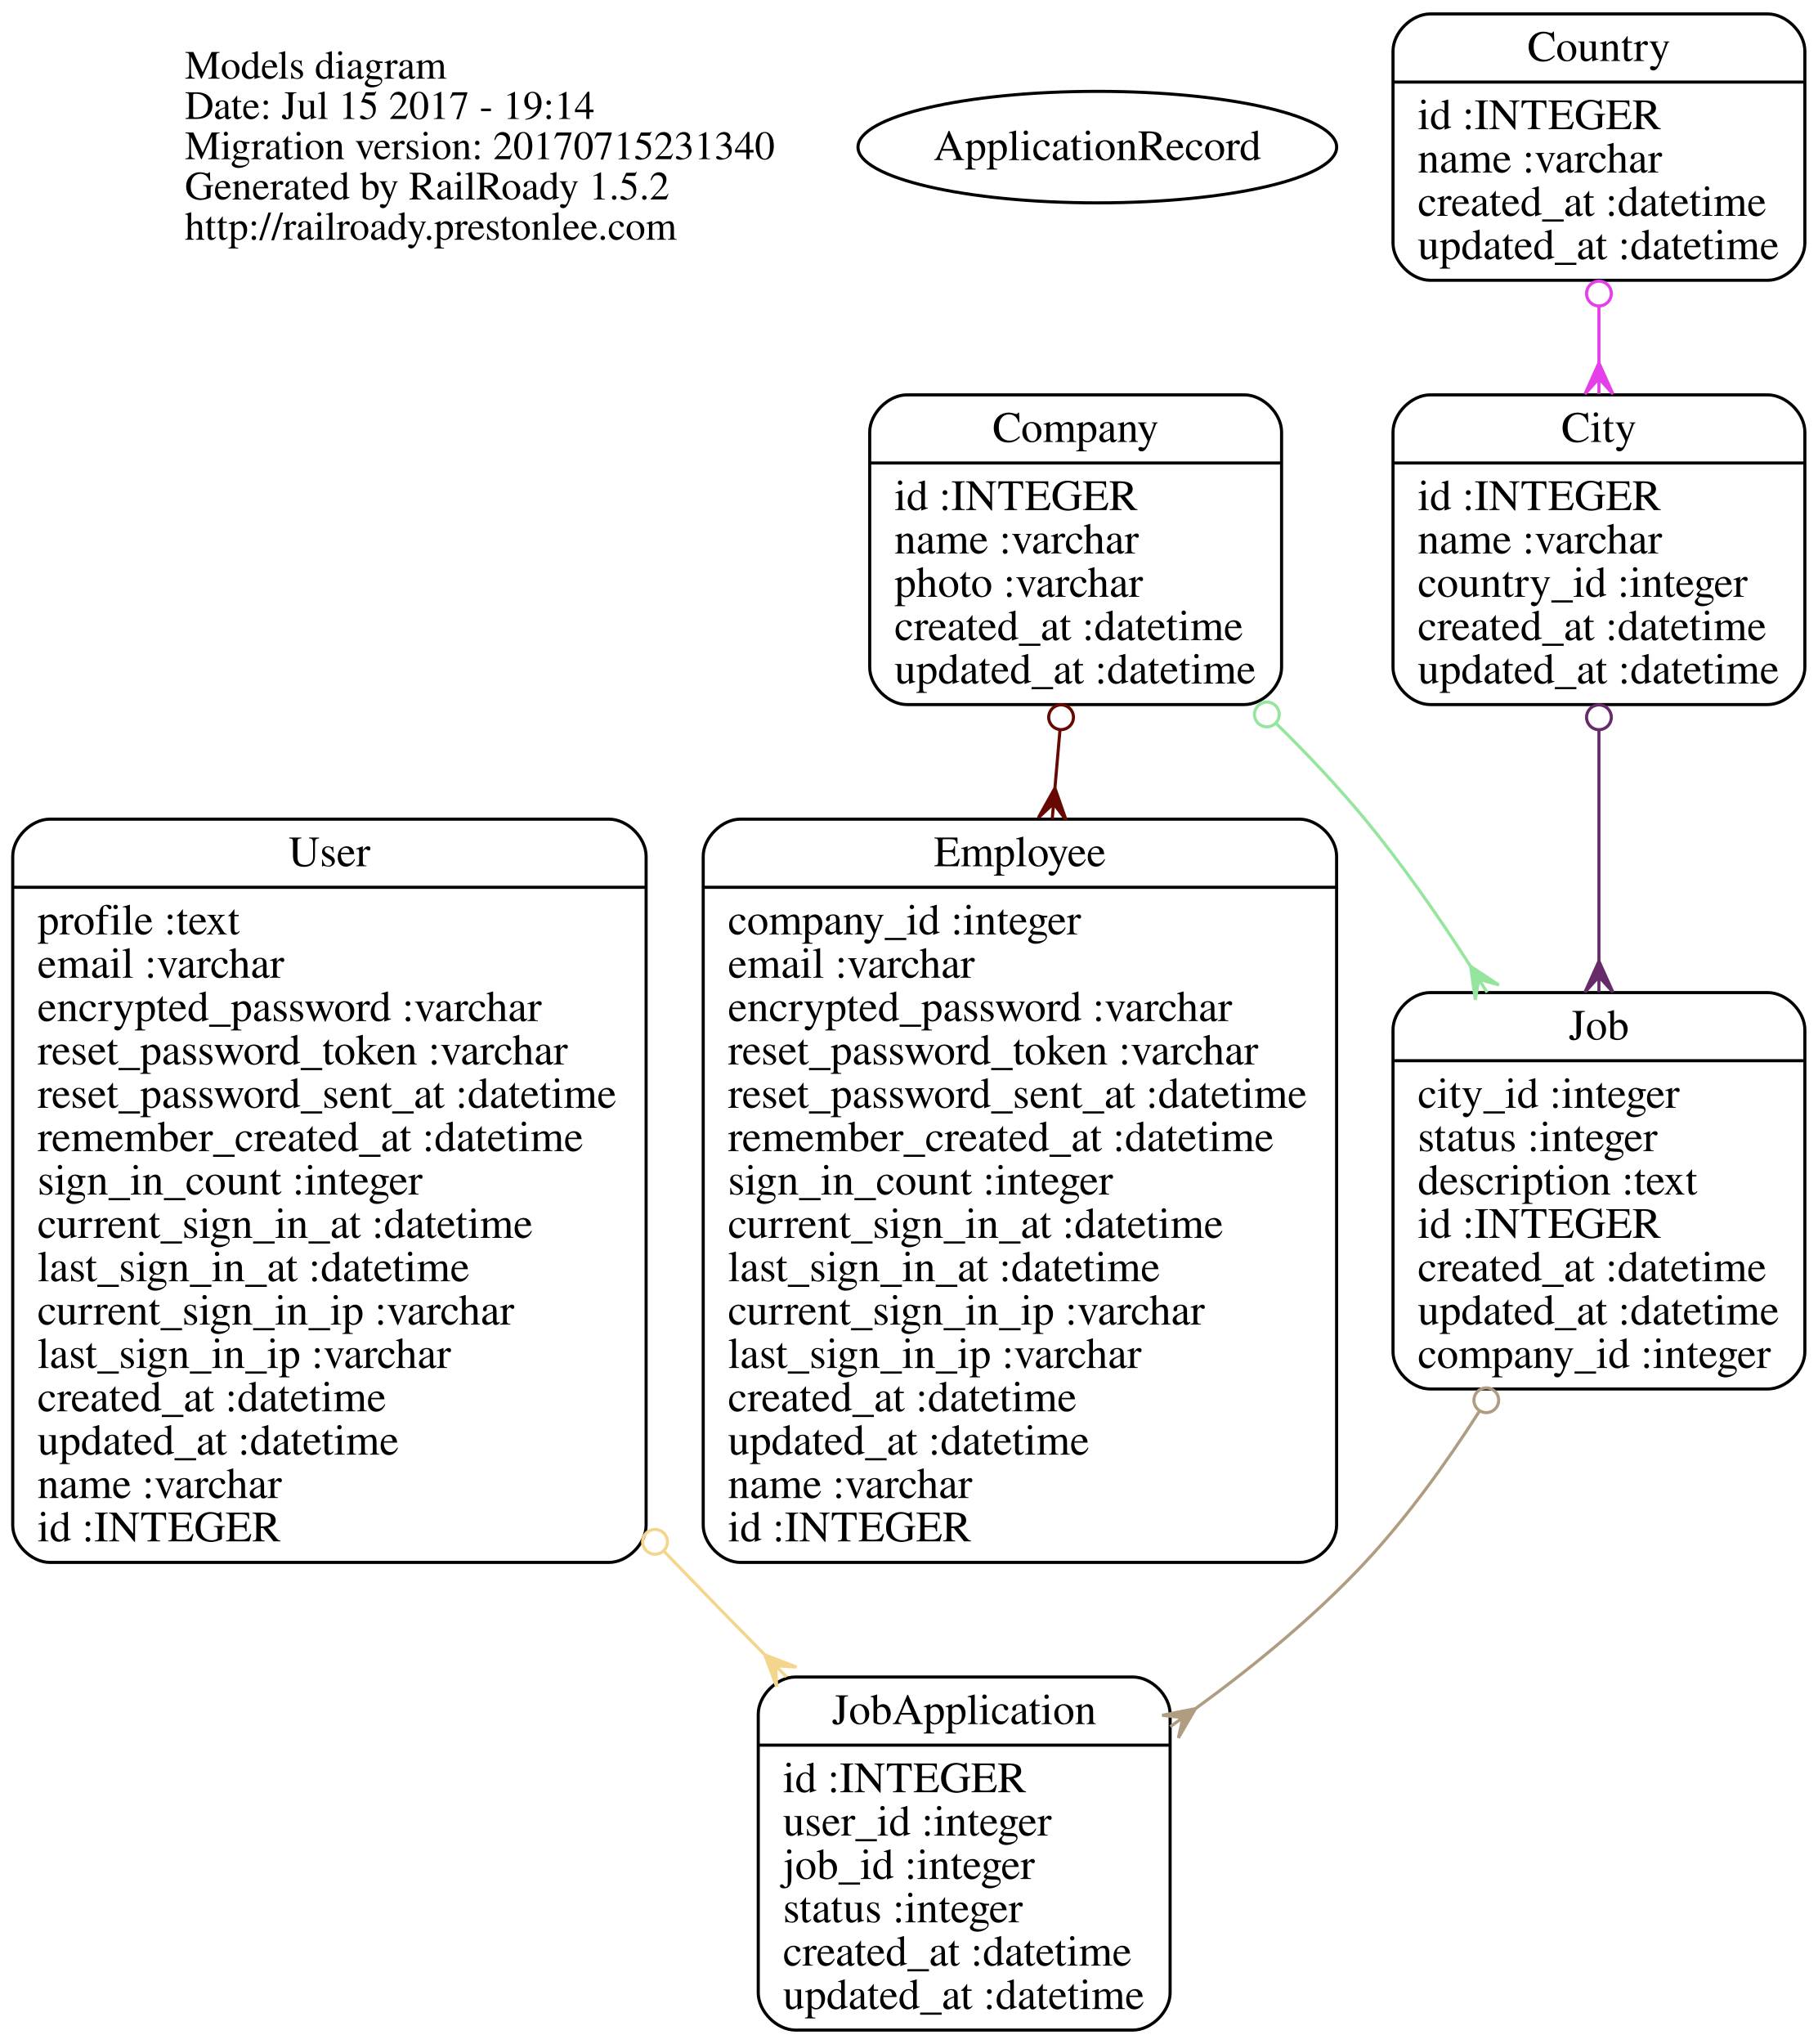
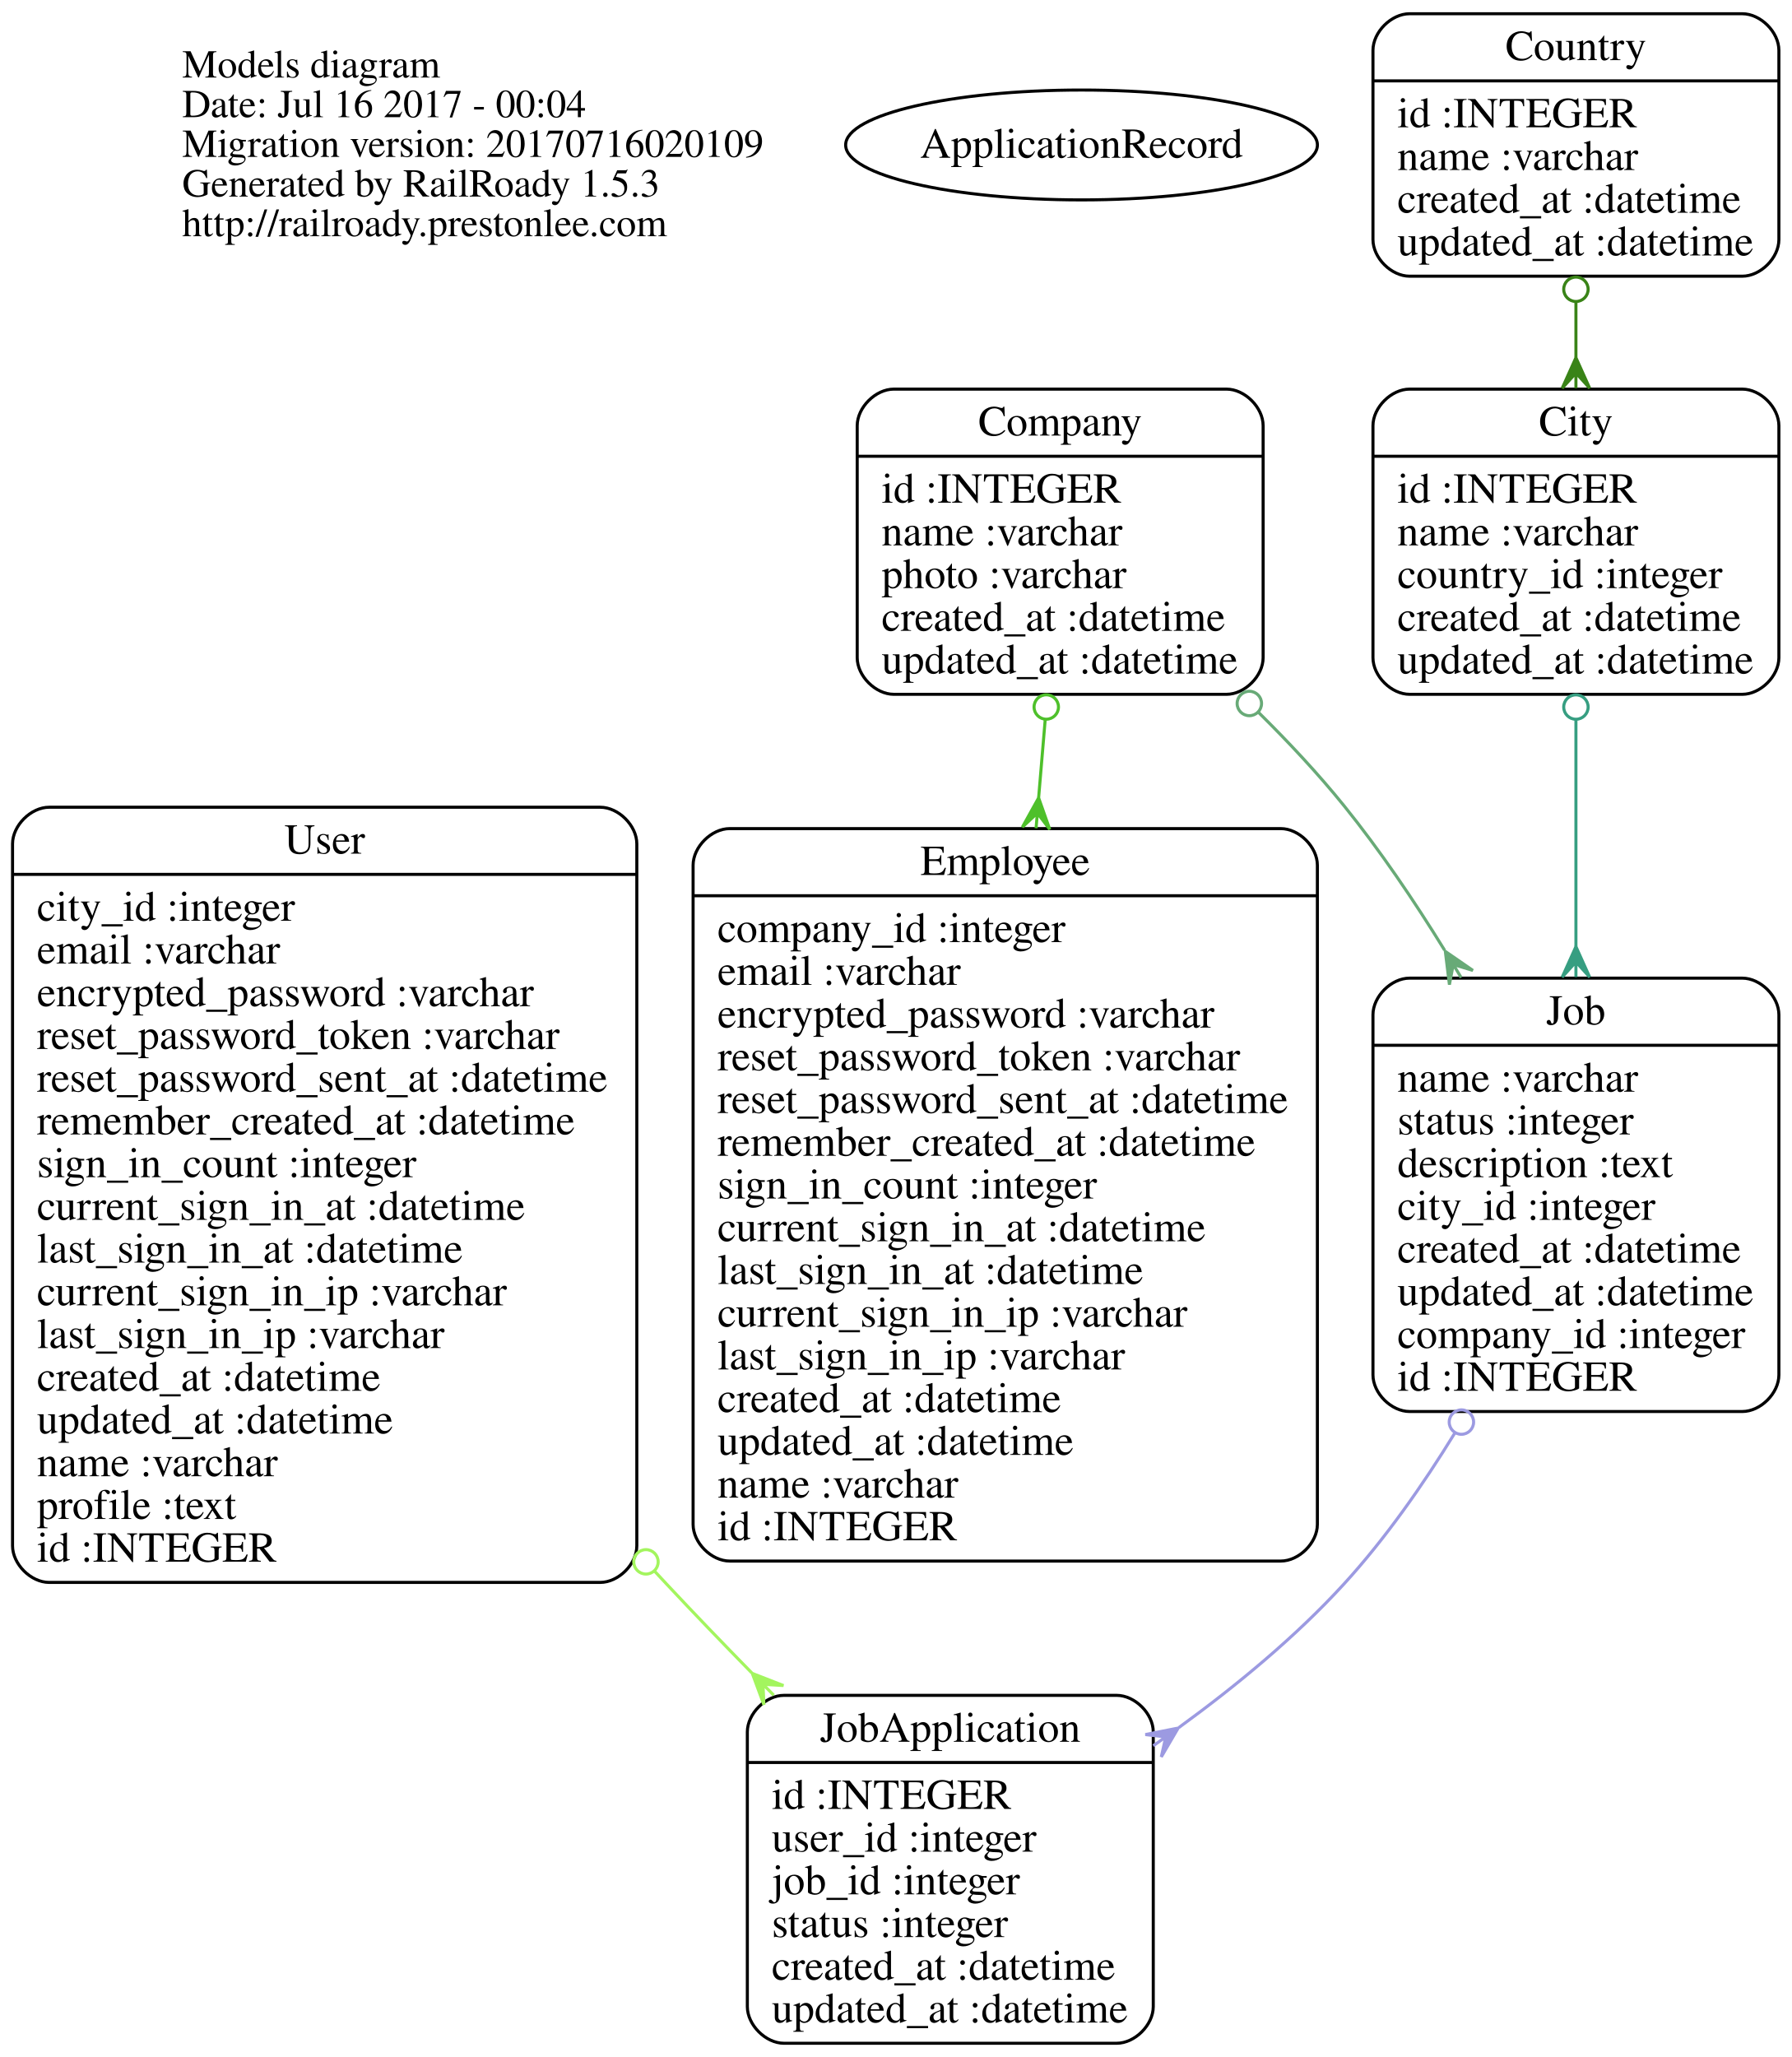
- <svg xmlns="http://www.w3.org/2000/svg" width="587pt" height="660pt" viewBox="0.00 0.00 586.78 660.00">
-   <g id="graph0" class="graph" transform="scale(1 1) rotate(0) translate(4 656)">
-     <polygon fill="transparent" stroke="transparent" points="-4,4 -4,-656 582.783,-656 582.783,4 -4,4" />
+ <svg xmlns="http://www.w3.org/2000/svg" width="587pt" height="674pt" viewBox="0.00 0.00 586.78 674.00">
+   <g id="graph0" class="graph" transform="scale(1 1) rotate(0) translate(4 670)">
+     <polygon fill="transparent" stroke="transparent" points="-4,4 -4,-670 582.783,-670 582.783,4 -4,4" />
    <g id="node1" class="node">
-       <text text-anchor="start" x="55.59" y="-630.6" font-family="Times,serif" font-size="13.00" fill="#000000">Models diagram</text>
-       <text text-anchor="start" x="55.59" y="-617.6" font-family="Times,serif" font-size="13.00" fill="#000000">Date: Jul 15 2017 - 19:14</text>
-       <text text-anchor="start" x="55.59" y="-604.6" font-family="Times,serif" font-size="13.00" fill="#000000">Migration version: 20170715231340</text>
-       <text text-anchor="start" x="55.59" y="-591.6" font-family="Times,serif" font-size="13.00" fill="#000000">Generated by RailRoady 1.5.2</text>
-       <text text-anchor="start" x="55.59" y="-578.6" font-family="Times,serif" font-size="13.00" fill="#000000">http://railroady.prestonlee.com</text>
+       <text text-anchor="start" x="55.59" y="-644.6" font-family="Times,serif" font-size="13.00" fill="#000000">Models diagram</text>
+       <text text-anchor="start" x="55.59" y="-631.6" font-family="Times,serif" font-size="13.00" fill="#000000">Date: Jul 16 2017 - 00:04</text>
+       <text text-anchor="start" x="55.59" y="-618.6" font-family="Times,serif" font-size="13.00" fill="#000000">Migration version: 20170716020109</text>
+       <text text-anchor="start" x="55.59" y="-605.6" font-family="Times,serif" font-size="13.00" fill="#000000">Generated by RailRoady 1.5.3</text>
+       <text text-anchor="start" x="55.59" y="-592.6" font-family="Times,serif" font-size="13.00" fill="#000000">http://railroady.prestonlee.com</text>
    </g>
    <g id="node2" class="node">
-       <ellipse fill="none" stroke="#000000" cx="350.278" cy="-608.5" rx="77.292" ry="18" />
-       <text text-anchor="middle" x="350.278" y="-604.3" font-family="Times,serif" font-size="14.00" fill="#000000">ApplicationRecord</text>
+       <ellipse fill="none" stroke="#000000" cx="350.278" cy="-622.5" rx="77.292" ry="18" />
+       <text text-anchor="middle" x="350.278" y="-618.3" font-family="Times,serif" font-size="14.00" fill="#000000">ApplicationRecord</text>
    </g>
    <g id="node3" class="node">
-       <path fill="none" stroke="#000000" d="M457.772,-428.5C457.772,-428.5 566.783,-428.5 566.783,-428.5 572.783,-428.5 578.783,-434.5 578.783,-440.5 578.783,-440.5 578.783,-516.5 578.783,-516.5 578.783,-522.5 572.783,-528.5 566.783,-528.5 566.783,-528.5 457.772,-528.5 457.772,-528.5 451.772,-528.5 445.772,-522.5 445.772,-516.5 445.772,-516.5 445.772,-440.5 445.772,-440.5 445.772,-434.5 451.772,-428.5 457.772,-428.5" />
-       <text text-anchor="middle" x="512.278" y="-513.3" font-family="Times,serif" font-size="14.00" fill="#000000">City</text>
-       <polyline fill="none" stroke="#000000" points="445.772,-506.5 578.783,-506.5 " />
-       <text text-anchor="start" x="453.772" y="-491.3" font-family="Times,serif" font-size="14.00" fill="#000000">id :INTEGER</text>
-       <text text-anchor="start" x="453.772" y="-477.3" font-family="Times,serif" font-size="14.00" fill="#000000">name :varchar</text>
-       <text text-anchor="start" x="453.772" y="-463.3" font-family="Times,serif" font-size="14.00" fill="#000000">country_id :integer</text>
-       <text text-anchor="start" x="453.772" y="-449.3" font-family="Times,serif" font-size="14.00" fill="#000000">created_at :datetime</text>
-       <text text-anchor="start" x="453.772" y="-435.3" font-family="Times,serif" font-size="14.00" fill="#000000">updated_at :datetime</text>
+       <path fill="none" stroke="#000000" d="M457.772,-442.5C457.772,-442.5 566.783,-442.5 566.783,-442.5 572.783,-442.5 578.783,-448.5 578.783,-454.5 578.783,-454.5 578.783,-530.5 578.783,-530.5 578.783,-536.5 572.783,-542.5 566.783,-542.5 566.783,-542.5 457.772,-542.5 457.772,-542.5 451.772,-542.5 445.772,-536.5 445.772,-530.5 445.772,-530.5 445.772,-454.5 445.772,-454.5 445.772,-448.5 451.772,-442.5 457.772,-442.5" />
+       <text text-anchor="middle" x="512.278" y="-527.3" font-family="Times,serif" font-size="14.00" fill="#000000">City</text>
+       <polyline fill="none" stroke="#000000" points="445.772,-520.5 578.783,-520.5 " />
+       <text text-anchor="start" x="453.772" y="-505.3" font-family="Times,serif" font-size="14.00" fill="#000000">id :INTEGER</text>
+       <text text-anchor="start" x="453.772" y="-491.3" font-family="Times,serif" font-size="14.00" fill="#000000">name :varchar</text>
+       <text text-anchor="start" x="453.772" y="-477.3" font-family="Times,serif" font-size="14.00" fill="#000000">country_id :integer</text>
+       <text text-anchor="start" x="453.772" y="-463.3" font-family="Times,serif" font-size="14.00" fill="#000000">created_at :datetime</text>
+       <text text-anchor="start" x="453.772" y="-449.3" font-family="Times,serif" font-size="14.00" fill="#000000">updated_at :datetime</text>
    </g>
    <g id="node7" class="node">
-       <path fill="none" stroke="#000000" d="M457.772,-207.5C457.772,-207.5 566.783,-207.5 566.783,-207.5 572.783,-207.5 578.783,-213.5 578.783,-219.5 578.783,-219.5 578.783,-323.5 578.783,-323.5 578.783,-329.5 572.783,-335.5 566.783,-335.5 566.783,-335.5 457.772,-335.5 457.772,-335.5 451.772,-335.5 445.772,-329.5 445.772,-323.5 445.772,-323.5 445.772,-219.5 445.772,-219.5 445.772,-213.5 451.772,-207.5 457.772,-207.5" />
-       <text text-anchor="middle" x="512.278" y="-320.3" font-family="Times,serif" font-size="14.00" fill="#000000">Job</text>
-       <polyline fill="none" stroke="#000000" points="445.772,-313.5 578.783,-313.5 " />
-       <text text-anchor="start" x="453.772" y="-298.3" font-family="Times,serif" font-size="14.00" fill="#000000">city_id :integer</text>
-       <text text-anchor="start" x="453.772" y="-284.3" font-family="Times,serif" font-size="14.00" fill="#000000">status :integer</text>
-       <text text-anchor="start" x="453.772" y="-270.3" font-family="Times,serif" font-size="14.00" fill="#000000">description :text</text>
-       <text text-anchor="start" x="453.772" y="-256.3" font-family="Times,serif" font-size="14.00" fill="#000000">id :INTEGER</text>
-       <text text-anchor="start" x="453.772" y="-242.3" font-family="Times,serif" font-size="14.00" fill="#000000">created_at :datetime</text>
-       <text text-anchor="start" x="453.772" y="-228.3" font-family="Times,serif" font-size="14.00" fill="#000000">updated_at :datetime</text>
-       <text text-anchor="start" x="453.772" y="-214.3" font-family="Times,serif" font-size="14.00" fill="#000000">company_id :integer</text>
+       <path fill="none" stroke="#000000" d="M457.772,-207.5C457.772,-207.5 566.783,-207.5 566.783,-207.5 572.783,-207.5 578.783,-213.5 578.783,-219.5 578.783,-219.5 578.783,-337.5 578.783,-337.5 578.783,-343.5 572.783,-349.5 566.783,-349.5 566.783,-349.5 457.772,-349.5 457.772,-349.5 451.772,-349.5 445.772,-343.5 445.772,-337.5 445.772,-337.5 445.772,-219.5 445.772,-219.5 445.772,-213.5 451.772,-207.5 457.772,-207.5" />
+       <text text-anchor="middle" x="512.278" y="-334.3" font-family="Times,serif" font-size="14.00" fill="#000000">Job</text>
+       <polyline fill="none" stroke="#000000" points="445.772,-327.5 578.783,-327.5 " />
+       <text text-anchor="start" x="453.772" y="-312.3" font-family="Times,serif" font-size="14.00" fill="#000000">name :varchar</text>
+       <text text-anchor="start" x="453.772" y="-298.3" font-family="Times,serif" font-size="14.00" fill="#000000">status :integer</text>
+       <text text-anchor="start" x="453.772" y="-284.3" font-family="Times,serif" font-size="14.00" fill="#000000">description :text</text>
+       <text text-anchor="start" x="453.772" y="-270.3" font-family="Times,serif" font-size="14.00" fill="#000000">city_id :integer</text>
+       <text text-anchor="start" x="453.772" y="-256.3" font-family="Times,serif" font-size="14.00" fill="#000000">created_at :datetime</text>
+       <text text-anchor="start" x="453.772" y="-242.3" font-family="Times,serif" font-size="14.00" fill="#000000">updated_at :datetime</text>
+       <text text-anchor="start" x="453.772" y="-228.3" font-family="Times,serif" font-size="14.00" fill="#000000">company_id :integer</text>
+       <text text-anchor="start" x="453.772" y="-214.3" font-family="Times,serif" font-size="14.00" fill="#000000">id :INTEGER</text>
    </g>
    <g id="edge1" class="edge">
-       <path fill="none" stroke="#662b68" d="M512.278,-420.373C512.278,-397.189 512.278,-370.22 512.278,-345.654" />
-       <ellipse fill="none" stroke="#662b68" cx="512.278" cy="-424.391" rx="4" ry="4" />
-       <polygon fill="#662b68" stroke="#662b68" points="512.278,-345.654 516.778,-335.654 512.278,-340.654 512.278,-335.654 512.278,-335.654 512.278,-335.654 512.278,-340.654 507.778,-335.654 512.278,-345.654 512.278,-345.654" />
+       <path fill="none" stroke="#369e81" d="M512.278,-434.063C512.278,-411.204 512.278,-384.592 512.278,-359.909" />
+       <ellipse fill="none" stroke="#369e81" cx="512.278" cy="-438.327" rx="4" ry="4" />
+       <polygon fill="#369e81" stroke="#369e81" points="512.278,-359.832 516.778,-349.832 512.278,-354.832 512.278,-349.832 512.278,-349.832 512.278,-349.832 512.278,-354.832 507.778,-349.832 512.278,-359.832 512.278,-359.832" />
    </g>
    <g id="node4" class="node">
-       <path fill="none" stroke="#000000" d="M288.772,-428.5C288.772,-428.5 397.783,-428.5 397.783,-428.5 403.783,-428.5 409.783,-434.5 409.783,-440.5 409.783,-440.5 409.783,-516.5 409.783,-516.5 409.783,-522.5 403.783,-528.5 397.783,-528.5 397.783,-528.5 288.772,-528.5 288.772,-528.5 282.772,-528.5 276.772,-522.5 276.772,-516.5 276.772,-516.5 276.772,-440.5 276.772,-440.5 276.772,-434.5 282.772,-428.5 288.772,-428.5" />
-       <text text-anchor="middle" x="343.278" y="-513.3" font-family="Times,serif" font-size="14.00" fill="#000000">Company</text>
-       <polyline fill="none" stroke="#000000" points="276.772,-506.5 409.783,-506.5 " />
-       <text text-anchor="start" x="284.772" y="-491.3" font-family="Times,serif" font-size="14.00" fill="#000000">id :INTEGER</text>
-       <text text-anchor="start" x="284.772" y="-477.3" font-family="Times,serif" font-size="14.00" fill="#000000">name :varchar</text>
-       <text text-anchor="start" x="284.772" y="-463.3" font-family="Times,serif" font-size="14.00" fill="#000000">photo :varchar</text>
-       <text text-anchor="start" x="284.772" y="-449.3" font-family="Times,serif" font-size="14.00" fill="#000000">created_at :datetime</text>
-       <text text-anchor="start" x="284.772" y="-435.3" font-family="Times,serif" font-size="14.00" fill="#000000">updated_at :datetime</text>
+       <path fill="none" stroke="#000000" d="M288.772,-442.5C288.772,-442.5 397.783,-442.5 397.783,-442.5 403.783,-442.5 409.783,-448.5 409.783,-454.5 409.783,-454.5 409.783,-530.5 409.783,-530.5 409.783,-536.5 403.783,-542.5 397.783,-542.5 397.783,-542.5 288.772,-542.5 288.772,-542.5 282.772,-542.5 276.772,-536.5 276.772,-530.5 276.772,-530.5 276.772,-454.5 276.772,-454.5 276.772,-448.5 282.772,-442.5 288.772,-442.5" />
+       <text text-anchor="middle" x="343.278" y="-527.3" font-family="Times,serif" font-size="14.00" fill="#000000">Company</text>
+       <polyline fill="none" stroke="#000000" points="276.772,-520.5 409.783,-520.5 " />
+       <text text-anchor="start" x="284.772" y="-505.3" font-family="Times,serif" font-size="14.00" fill="#000000">id :INTEGER</text>
+       <text text-anchor="start" x="284.772" y="-491.3" font-family="Times,serif" font-size="14.00" fill="#000000">name :varchar</text>
+       <text text-anchor="start" x="284.772" y="-477.3" font-family="Times,serif" font-size="14.00" fill="#000000">photo :varchar</text>
+       <text text-anchor="start" x="284.772" y="-463.3" font-family="Times,serif" font-size="14.00" fill="#000000">created_at :datetime</text>
+       <text text-anchor="start" x="284.772" y="-449.3" font-family="Times,serif" font-size="14.00" fill="#000000">updated_at :datetime</text>
    </g>
    <g id="node6" class="node">
-       <path fill="none" stroke="#000000" d="M235,-151.5C235,-151.5 415.556,-151.5 415.556,-151.5 421.556,-151.5 427.556,-157.5 427.556,-163.5 427.556,-163.5 427.556,-379.5 427.556,-379.5 427.556,-385.5 421.556,-391.5 415.556,-391.5 415.556,-391.5 235,-391.5 235,-391.5 229,-391.5 223,-385.5 223,-379.5 223,-379.5 223,-163.5 223,-163.5 223,-157.5 229,-151.5 235,-151.5" />
-       <text text-anchor="middle" x="325.278" y="-376.3" font-family="Times,serif" font-size="14.00" fill="#000000">Employee</text>
-       <polyline fill="none" stroke="#000000" points="223,-369.5 427.556,-369.5 " />
-       <text text-anchor="start" x="231" y="-354.3" font-family="Times,serif" font-size="14.00" fill="#000000">company_id :integer</text>
-       <text text-anchor="start" x="231" y="-340.3" font-family="Times,serif" font-size="14.00" fill="#000000">email :varchar</text>
-       <text text-anchor="start" x="231" y="-326.3" font-family="Times,serif" font-size="14.00" fill="#000000">encrypted_password :varchar</text>
-       <text text-anchor="start" x="231" y="-312.3" font-family="Times,serif" font-size="14.00" fill="#000000">reset_password_token :varchar</text>
-       <text text-anchor="start" x="231" y="-298.3" font-family="Times,serif" font-size="14.00" fill="#000000">reset_password_sent_at :datetime</text>
-       <text text-anchor="start" x="231" y="-284.3" font-family="Times,serif" font-size="14.00" fill="#000000">remember_created_at :datetime</text>
-       <text text-anchor="start" x="231" y="-270.3" font-family="Times,serif" font-size="14.00" fill="#000000">sign_in_count :integer</text>
-       <text text-anchor="start" x="231" y="-256.3" font-family="Times,serif" font-size="14.00" fill="#000000">current_sign_in_at :datetime</text>
-       <text text-anchor="start" x="231" y="-242.3" font-family="Times,serif" font-size="14.00" fill="#000000">last_sign_in_at :datetime</text>
-       <text text-anchor="start" x="231" y="-228.3" font-family="Times,serif" font-size="14.00" fill="#000000">current_sign_in_ip :varchar</text>
-       <text text-anchor="start" x="231" y="-214.3" font-family="Times,serif" font-size="14.00" fill="#000000">last_sign_in_ip :varchar</text>
-       <text text-anchor="start" x="231" y="-200.3" font-family="Times,serif" font-size="14.00" fill="#000000">created_at :datetime</text>
-       <text text-anchor="start" x="231" y="-186.3" font-family="Times,serif" font-size="14.00" fill="#000000">updated_at :datetime</text>
-       <text text-anchor="start" x="231" y="-172.3" font-family="Times,serif" font-size="14.00" fill="#000000">name :varchar</text>
-       <text text-anchor="start" x="231" y="-158.3" font-family="Times,serif" font-size="14.00" fill="#000000">id :INTEGER</text>
+       <path fill="none" stroke="#000000" d="M235,-158.5C235,-158.5 415.556,-158.5 415.556,-158.5 421.556,-158.5 427.556,-164.5 427.556,-170.5 427.556,-170.5 427.556,-386.5 427.556,-386.5 427.556,-392.5 421.556,-398.5 415.556,-398.5 415.556,-398.5 235,-398.5 235,-398.5 229,-398.5 223,-392.5 223,-386.5 223,-386.5 223,-170.5 223,-170.5 223,-164.5 229,-158.5 235,-158.5" />
+       <text text-anchor="middle" x="325.278" y="-383.3" font-family="Times,serif" font-size="14.00" fill="#000000">Employee</text>
+       <polyline fill="none" stroke="#000000" points="223,-376.5 427.556,-376.5 " />
+       <text text-anchor="start" x="231" y="-361.3" font-family="Times,serif" font-size="14.00" fill="#000000">company_id :integer</text>
+       <text text-anchor="start" x="231" y="-347.3" font-family="Times,serif" font-size="14.00" fill="#000000">email :varchar</text>
+       <text text-anchor="start" x="231" y="-333.3" font-family="Times,serif" font-size="14.00" fill="#000000">encrypted_password :varchar</text>
+       <text text-anchor="start" x="231" y="-319.3" font-family="Times,serif" font-size="14.00" fill="#000000">reset_password_token :varchar</text>
+       <text text-anchor="start" x="231" y="-305.3" font-family="Times,serif" font-size="14.00" fill="#000000">reset_password_sent_at :datetime</text>
+       <text text-anchor="start" x="231" y="-291.3" font-family="Times,serif" font-size="14.00" fill="#000000">remember_created_at :datetime</text>
+       <text text-anchor="start" x="231" y="-277.3" font-family="Times,serif" font-size="14.00" fill="#000000">sign_in_count :integer</text>
+       <text text-anchor="start" x="231" y="-263.3" font-family="Times,serif" font-size="14.00" fill="#000000">current_sign_in_at :datetime</text>
+       <text text-anchor="start" x="231" y="-249.3" font-family="Times,serif" font-size="14.00" fill="#000000">last_sign_in_at :datetime</text>
+       <text text-anchor="start" x="231" y="-235.3" font-family="Times,serif" font-size="14.00" fill="#000000">current_sign_in_ip :varchar</text>
+       <text text-anchor="start" x="231" y="-221.3" font-family="Times,serif" font-size="14.00" fill="#000000">last_sign_in_ip :varchar</text>
+       <text text-anchor="start" x="231" y="-207.3" font-family="Times,serif" font-size="14.00" fill="#000000">created_at :datetime</text>
+       <text text-anchor="start" x="231" y="-193.3" font-family="Times,serif" font-size="14.00" fill="#000000">updated_at :datetime</text>
+       <text text-anchor="start" x="231" y="-179.3" font-family="Times,serif" font-size="14.00" fill="#000000">name :varchar</text>
+       <text text-anchor="start" x="231" y="-165.3" font-family="Times,serif" font-size="14.00" fill="#000000">id :INTEGER</text>
    </g>
    <g id="edge3" class="edge">
-       <path fill="none" stroke="#650901" d="M338.209,-420.214C337.691,-414.247 337.15,-408.031 336.597,-401.67" />
-       <ellipse fill="none" stroke="#650901" cx="338.574" cy="-424.406" rx="4" ry="4" />
-       <polygon fill="#650901" stroke="#650901" points="336.585,-401.533 340.202,-391.181 336.152,-396.552 335.719,-391.571 335.719,-391.571 335.719,-391.571 336.152,-396.552 331.236,-391.961 336.585,-401.533 336.585,-401.533" />
+       <path fill="none" stroke="#4ec02b" d="M338.385,-434.328C337.699,-426.177 336.973,-417.545 336.228,-408.69" />
+       <ellipse fill="none" stroke="#4ec02b" cx="338.722" cy="-438.341" rx="4" ry="4" />
+       <polygon fill="#4ec02b" stroke="#4ec02b" points="336.219,-408.577 339.865,-398.235 335.8,-403.595 335.381,-398.612 335.381,-398.612 335.381,-398.612 335.8,-403.595 330.897,-398.989 336.219,-408.577 336.219,-408.577" />
    </g>
    <g id="edge2" class="edge">
-       <path fill="none" stroke="#96e59f" d="M408,-422.43C417.913,-412.695 427.69,-402.359 436.278,-392 448.51,-377.244 460.3,-360.38 470.796,-344.036" />
-       <ellipse fill="none" stroke="#96e59f" cx="405.03" cy="-425.305" rx="4" ry="4" />
-       <polygon fill="#96e59f" stroke="#96e59f" points="470.817,-344.003 479.965,-337.956 473.489,-339.777 476.161,-335.551 476.161,-335.551 476.161,-335.551 473.489,-339.777 472.358,-333.146 470.817,-344.003 470.817,-344.003" />
+       <path fill="none" stroke="#68aa77" d="M408.228,-436.616C418.112,-426.858 427.822,-416.466 436.278,-406 448.029,-391.455 459.225,-374.912 469.236,-358.672" />
+       <ellipse fill="none" stroke="#68aa77" cx="405.265" cy="-439.496" rx="4" ry="4" />
+       <polygon fill="#68aa77" stroke="#68aa77" points="469.491,-358.249 478.521,-352.026 472.081,-353.972 474.671,-349.695 474.671,-349.695 474.671,-349.695 472.081,-353.972 470.822,-347.365 469.491,-358.249 469.491,-358.249" />
    </g>
    <g id="node5" class="node">
-       <path fill="none" stroke="#000000" d="M457.772,-565.5C457.772,-565.5 566.783,-565.5 566.783,-565.5 572.783,-565.5 578.783,-571.5 578.783,-577.5 578.783,-577.5 578.783,-639.5 578.783,-639.5 578.783,-645.5 572.783,-651.5 566.783,-651.5 566.783,-651.5 457.772,-651.5 457.772,-651.5 451.772,-651.5 445.772,-645.5 445.772,-639.5 445.772,-639.5 445.772,-577.5 445.772,-577.5 445.772,-571.5 451.772,-565.5 457.772,-565.5" />
-       <text text-anchor="middle" x="512.278" y="-636.3" font-family="Times,serif" font-size="14.00" fill="#000000">Country</text>
-       <polyline fill="none" stroke="#000000" points="445.772,-629.5 578.783,-629.5 " />
-       <text text-anchor="start" x="453.772" y="-614.3" font-family="Times,serif" font-size="14.00" fill="#000000">id :INTEGER</text>
-       <text text-anchor="start" x="453.772" y="-600.3" font-family="Times,serif" font-size="14.00" fill="#000000">name :varchar</text>
-       <text text-anchor="start" x="453.772" y="-586.3" font-family="Times,serif" font-size="14.00" fill="#000000">created_at :datetime</text>
-       <text text-anchor="start" x="453.772" y="-572.3" font-family="Times,serif" font-size="14.00" fill="#000000">updated_at :datetime</text>
+       <path fill="none" stroke="#000000" d="M457.772,-579.5C457.772,-579.5 566.783,-579.5 566.783,-579.5 572.783,-579.5 578.783,-585.5 578.783,-591.5 578.783,-591.5 578.783,-653.5 578.783,-653.5 578.783,-659.5 572.783,-665.5 566.783,-665.5 566.783,-665.5 457.772,-665.5 457.772,-665.5 451.772,-665.5 445.772,-659.5 445.772,-653.5 445.772,-653.5 445.772,-591.5 445.772,-591.5 445.772,-585.5 451.772,-579.5 457.772,-579.5" />
+       <text text-anchor="middle" x="512.278" y="-650.3" font-family="Times,serif" font-size="14.00" fill="#000000">Country</text>
+       <polyline fill="none" stroke="#000000" points="445.772,-643.5 578.783,-643.5 " />
+       <text text-anchor="start" x="453.772" y="-628.3" font-family="Times,serif" font-size="14.00" fill="#000000">id :INTEGER</text>
+       <text text-anchor="start" x="453.772" y="-614.3" font-family="Times,serif" font-size="14.00" fill="#000000">name :varchar</text>
+       <text text-anchor="start" x="453.772" y="-600.3" font-family="Times,serif" font-size="14.00" fill="#000000">created_at :datetime</text>
+       <text text-anchor="start" x="453.772" y="-586.3" font-family="Times,serif" font-size="14.00" fill="#000000">updated_at :datetime</text>
    </g>
    <g id="edge4" class="edge">
-       <path fill="none" stroke="#e43fe8" d="M512.278,-557.138C512.278,-551.163 512.278,-545.028 512.278,-538.946" />
-       <ellipse fill="none" stroke="#e43fe8" cx="512.278" cy="-561.212" rx="4" ry="4" />
-       <polygon fill="#e43fe8" stroke="#e43fe8" points="512.278,-538.799 516.778,-528.799 512.278,-533.799 512.278,-528.799 512.278,-528.799 512.278,-528.799 512.278,-533.799 507.778,-528.799 512.278,-538.799 512.278,-538.799" />
+       <path fill="none" stroke="#398317" d="M512.278,-571.138C512.278,-565.163 512.278,-559.028 512.278,-552.946" />
+       <ellipse fill="none" stroke="#398317" cx="512.278" cy="-575.212" rx="4" ry="4" />
+       <polygon fill="#398317" stroke="#398317" points="512.278,-552.799 516.778,-542.799 512.278,-547.799 512.278,-542.799 512.278,-542.799 512.278,-542.799 512.278,-547.799 507.778,-542.799 512.278,-552.799 512.278,-552.799" />
    </g>
    <g id="node8" class="node">
      <path fill="none" stroke="#000000" d="M252.773,-.5C252.773,-.5 361.783,-.5 361.783,-.5 367.783,-.5 373.783,-6.5 373.783,-12.5 373.783,-12.5 373.783,-102.5 373.783,-102.5 373.783,-108.5 367.783,-114.5 361.783,-114.5 361.783,-114.5 252.773,-114.5 252.773,-114.5 246.773,-114.5 240.773,-108.5 240.773,-102.5 240.773,-102.5 240.773,-12.5 240.773,-12.5 240.773,-6.5 246.773,-.5 252.773,-.5" />
      <text text-anchor="middle" x="307.278" y="-99.3" font-family="Times,serif" font-size="14.00" fill="#000000">JobApplication</text>
      <polyline fill="none" stroke="#000000" points="240.773,-92.5 373.783,-92.5 " />
      <text text-anchor="start" x="248.773" y="-77.3" font-family="Times,serif" font-size="14.00" fill="#000000">id :INTEGER</text>
      <text text-anchor="start" x="248.773" y="-63.3" font-family="Times,serif" font-size="14.00" fill="#000000">user_id :integer</text>
      <text text-anchor="start" x="248.773" y="-49.3" font-family="Times,serif" font-size="14.00" fill="#000000">job_id :integer</text>
      <text text-anchor="start" x="248.773" y="-35.3" font-family="Times,serif" font-size="14.00" fill="#000000">status :integer</text>
      <text text-anchor="start" x="248.773" y="-21.3" font-family="Times,serif" font-size="14.00" fill="#000000">created_at :datetime</text>
      <text text-anchor="start" x="248.773" y="-7.3" font-family="Times,serif" font-size="14.00" fill="#000000">updated_at :datetime</text>
    </g>
    <g id="edge5" class="edge">
-       <path fill="none" stroke="#af9c81" d="M473.764,-200.462C462.826,-183.33 450.092,-165.735 436.278,-151 420.375,-134.037 401.007,-118.133 382.165,-104.421" />
-       <ellipse fill="none" stroke="#af9c81" cx="475.897" cy="-203.864" rx="4" ry="4" />
-       <polygon fill="#af9c81" stroke="#af9c81" points="381.985,-104.293 376.462,-94.82 377.916,-101.388 373.847,-98.482 373.847,-98.482 373.847,-98.482 377.916,-101.388 371.232,-102.144 381.985,-104.293 381.985,-104.293" />
+       <path fill="none" stroke="#9c9ae1" d="M472.687,-200.605C462.094,-183.326 449.785,-165.776 436.278,-151 420.509,-133.75 401.096,-117.701 382.162,-103.94" />
+       <ellipse fill="none" stroke="#9c9ae1" cx="474.751" cy="-204.037" rx="4" ry="4" />
+       <polygon fill="#9c9ae1" stroke="#9c9ae1" points="381.947,-103.786 376.413,-94.319 377.874,-100.885 373.802,-97.984 373.802,-97.984 373.802,-97.984 377.874,-100.885 371.191,-101.649 381.947,-103.786 381.947,-103.786" />
    </g>
    <g id="node9" class="node">
-       <path fill="none" stroke="#000000" d="M12,-151.5C12,-151.5 192.556,-151.5 192.556,-151.5 198.556,-151.5 204.556,-157.5 204.556,-163.5 204.556,-163.5 204.556,-379.5 204.556,-379.5 204.556,-385.5 198.556,-391.5 192.556,-391.5 192.556,-391.5 12,-391.5 12,-391.5 6,-391.5 0,-385.5 0,-379.5 0,-379.5 0,-163.5 0,-163.5 0,-157.5 6,-151.5 12,-151.5" />
-       <text text-anchor="middle" x="102.278" y="-376.3" font-family="Times,serif" font-size="14.00" fill="#000000">User</text>
-       <polyline fill="none" stroke="#000000" points="0,-369.5 204.556,-369.5 " />
-       <text text-anchor="start" x="8" y="-354.3" font-family="Times,serif" font-size="14.00" fill="#000000">profile :text</text>
-       <text text-anchor="start" x="8" y="-340.3" font-family="Times,serif" font-size="14.00" fill="#000000">email :varchar</text>
-       <text text-anchor="start" x="8" y="-326.3" font-family="Times,serif" font-size="14.00" fill="#000000">encrypted_password :varchar</text>
-       <text text-anchor="start" x="8" y="-312.3" font-family="Times,serif" font-size="14.00" fill="#000000">reset_password_token :varchar</text>
-       <text text-anchor="start" x="8" y="-298.3" font-family="Times,serif" font-size="14.00" fill="#000000">reset_password_sent_at :datetime</text>
-       <text text-anchor="start" x="8" y="-284.3" font-family="Times,serif" font-size="14.00" fill="#000000">remember_created_at :datetime</text>
-       <text text-anchor="start" x="8" y="-270.3" font-family="Times,serif" font-size="14.00" fill="#000000">sign_in_count :integer</text>
-       <text text-anchor="start" x="8" y="-256.3" font-family="Times,serif" font-size="14.00" fill="#000000">current_sign_in_at :datetime</text>
-       <text text-anchor="start" x="8" y="-242.3" font-family="Times,serif" font-size="14.00" fill="#000000">last_sign_in_at :datetime</text>
-       <text text-anchor="start" x="8" y="-228.3" font-family="Times,serif" font-size="14.00" fill="#000000">current_sign_in_ip :varchar</text>
-       <text text-anchor="start" x="8" y="-214.3" font-family="Times,serif" font-size="14.00" fill="#000000">last_sign_in_ip :varchar</text>
-       <text text-anchor="start" x="8" y="-200.3" font-family="Times,serif" font-size="14.00" fill="#000000">created_at :datetime</text>
-       <text text-anchor="start" x="8" y="-186.3" font-family="Times,serif" font-size="14.00" fill="#000000">updated_at :datetime</text>
-       <text text-anchor="start" x="8" y="-172.3" font-family="Times,serif" font-size="14.00" fill="#000000">name :varchar</text>
+       <path fill="none" stroke="#000000" d="M12,-151.5C12,-151.5 192.556,-151.5 192.556,-151.5 198.556,-151.5 204.556,-157.5 204.556,-163.5 204.556,-163.5 204.556,-393.5 204.556,-393.5 204.556,-399.5 198.556,-405.5 192.556,-405.5 192.556,-405.5 12,-405.5 12,-405.5 6,-405.5 0,-399.5 0,-393.5 0,-393.5 0,-163.5 0,-163.5 0,-157.5 6,-151.5 12,-151.5" />
+       <text text-anchor="middle" x="102.278" y="-390.3" font-family="Times,serif" font-size="14.00" fill="#000000">User</text>
+       <polyline fill="none" stroke="#000000" points="0,-383.5 204.556,-383.5 " />
+       <text text-anchor="start" x="8" y="-368.3" font-family="Times,serif" font-size="14.00" fill="#000000">city_id :integer</text>
+       <text text-anchor="start" x="8" y="-354.3" font-family="Times,serif" font-size="14.00" fill="#000000">email :varchar</text>
+       <text text-anchor="start" x="8" y="-340.3" font-family="Times,serif" font-size="14.00" fill="#000000">encrypted_password :varchar</text>
+       <text text-anchor="start" x="8" y="-326.3" font-family="Times,serif" font-size="14.00" fill="#000000">reset_password_token :varchar</text>
+       <text text-anchor="start" x="8" y="-312.3" font-family="Times,serif" font-size="14.00" fill="#000000">reset_password_sent_at :datetime</text>
+       <text text-anchor="start" x="8" y="-298.3" font-family="Times,serif" font-size="14.00" fill="#000000">remember_created_at :datetime</text>
+       <text text-anchor="start" x="8" y="-284.3" font-family="Times,serif" font-size="14.00" fill="#000000">sign_in_count :integer</text>
+       <text text-anchor="start" x="8" y="-270.3" font-family="Times,serif" font-size="14.00" fill="#000000">current_sign_in_at :datetime</text>
+       <text text-anchor="start" x="8" y="-256.3" font-family="Times,serif" font-size="14.00" fill="#000000">last_sign_in_at :datetime</text>
+       <text text-anchor="start" x="8" y="-242.3" font-family="Times,serif" font-size="14.00" fill="#000000">current_sign_in_ip :varchar</text>
+       <text text-anchor="start" x="8" y="-228.3" font-family="Times,serif" font-size="14.00" fill="#000000">last_sign_in_ip :varchar</text>
+       <text text-anchor="start" x="8" y="-214.3" font-family="Times,serif" font-size="14.00" fill="#000000">created_at :datetime</text>
+       <text text-anchor="start" x="8" y="-200.3" font-family="Times,serif" font-size="14.00" fill="#000000">updated_at :datetime</text>
+       <text text-anchor="start" x="8" y="-186.3" font-family="Times,serif" font-size="14.00" fill="#000000">name :varchar</text>
+       <text text-anchor="start" x="8" y="-172.3" font-family="Times,serif" font-size="14.00" fill="#000000">profile :text</text>
      <text text-anchor="start" x="8" y="-158.3" font-family="Times,serif" font-size="14.00" fill="#000000">id :INTEGER</text>
    </g>
    <g id="edge6" class="edge">
-       <path fill="none" stroke="#f4d58c" d="M210.398,-155.042C211.697,-153.686 212.991,-152.338 214.278,-151 223.382,-141.531 233.077,-131.61 242.641,-121.915" />
-       <ellipse fill="none" stroke="#f4d58c" cx="207.432" cy="-158.147" rx="4" ry="4" />
-       <polygon fill="#f4d58c" stroke="#f4d58c" points="242.886,-121.668 253.116,-117.72 246.401,-118.112 249.916,-114.556 249.916,-114.556 249.916,-114.556 246.401,-118.112 246.716,-111.393 242.886,-121.668 242.886,-121.668" />
+       <path fill="none" stroke="#a3f55e" d="M210.462,-155.096C211.738,-153.721 213.011,-152.355 214.278,-151 223.186,-141.471 232.736,-131.552 242.201,-121.888" />
+       <ellipse fill="none" stroke="#a3f55e" cx="207.554" cy="-158.241" rx="4" ry="4" />
+       <polygon fill="#a3f55e" stroke="#a3f55e" points="242.397,-121.689 252.618,-117.715 245.903,-118.124 249.409,-114.559 249.409,-114.559 249.409,-114.559 245.903,-118.124 246.201,-111.404 242.397,-121.689 242.397,-121.689" />
    </g>
  </g>
</svg>
